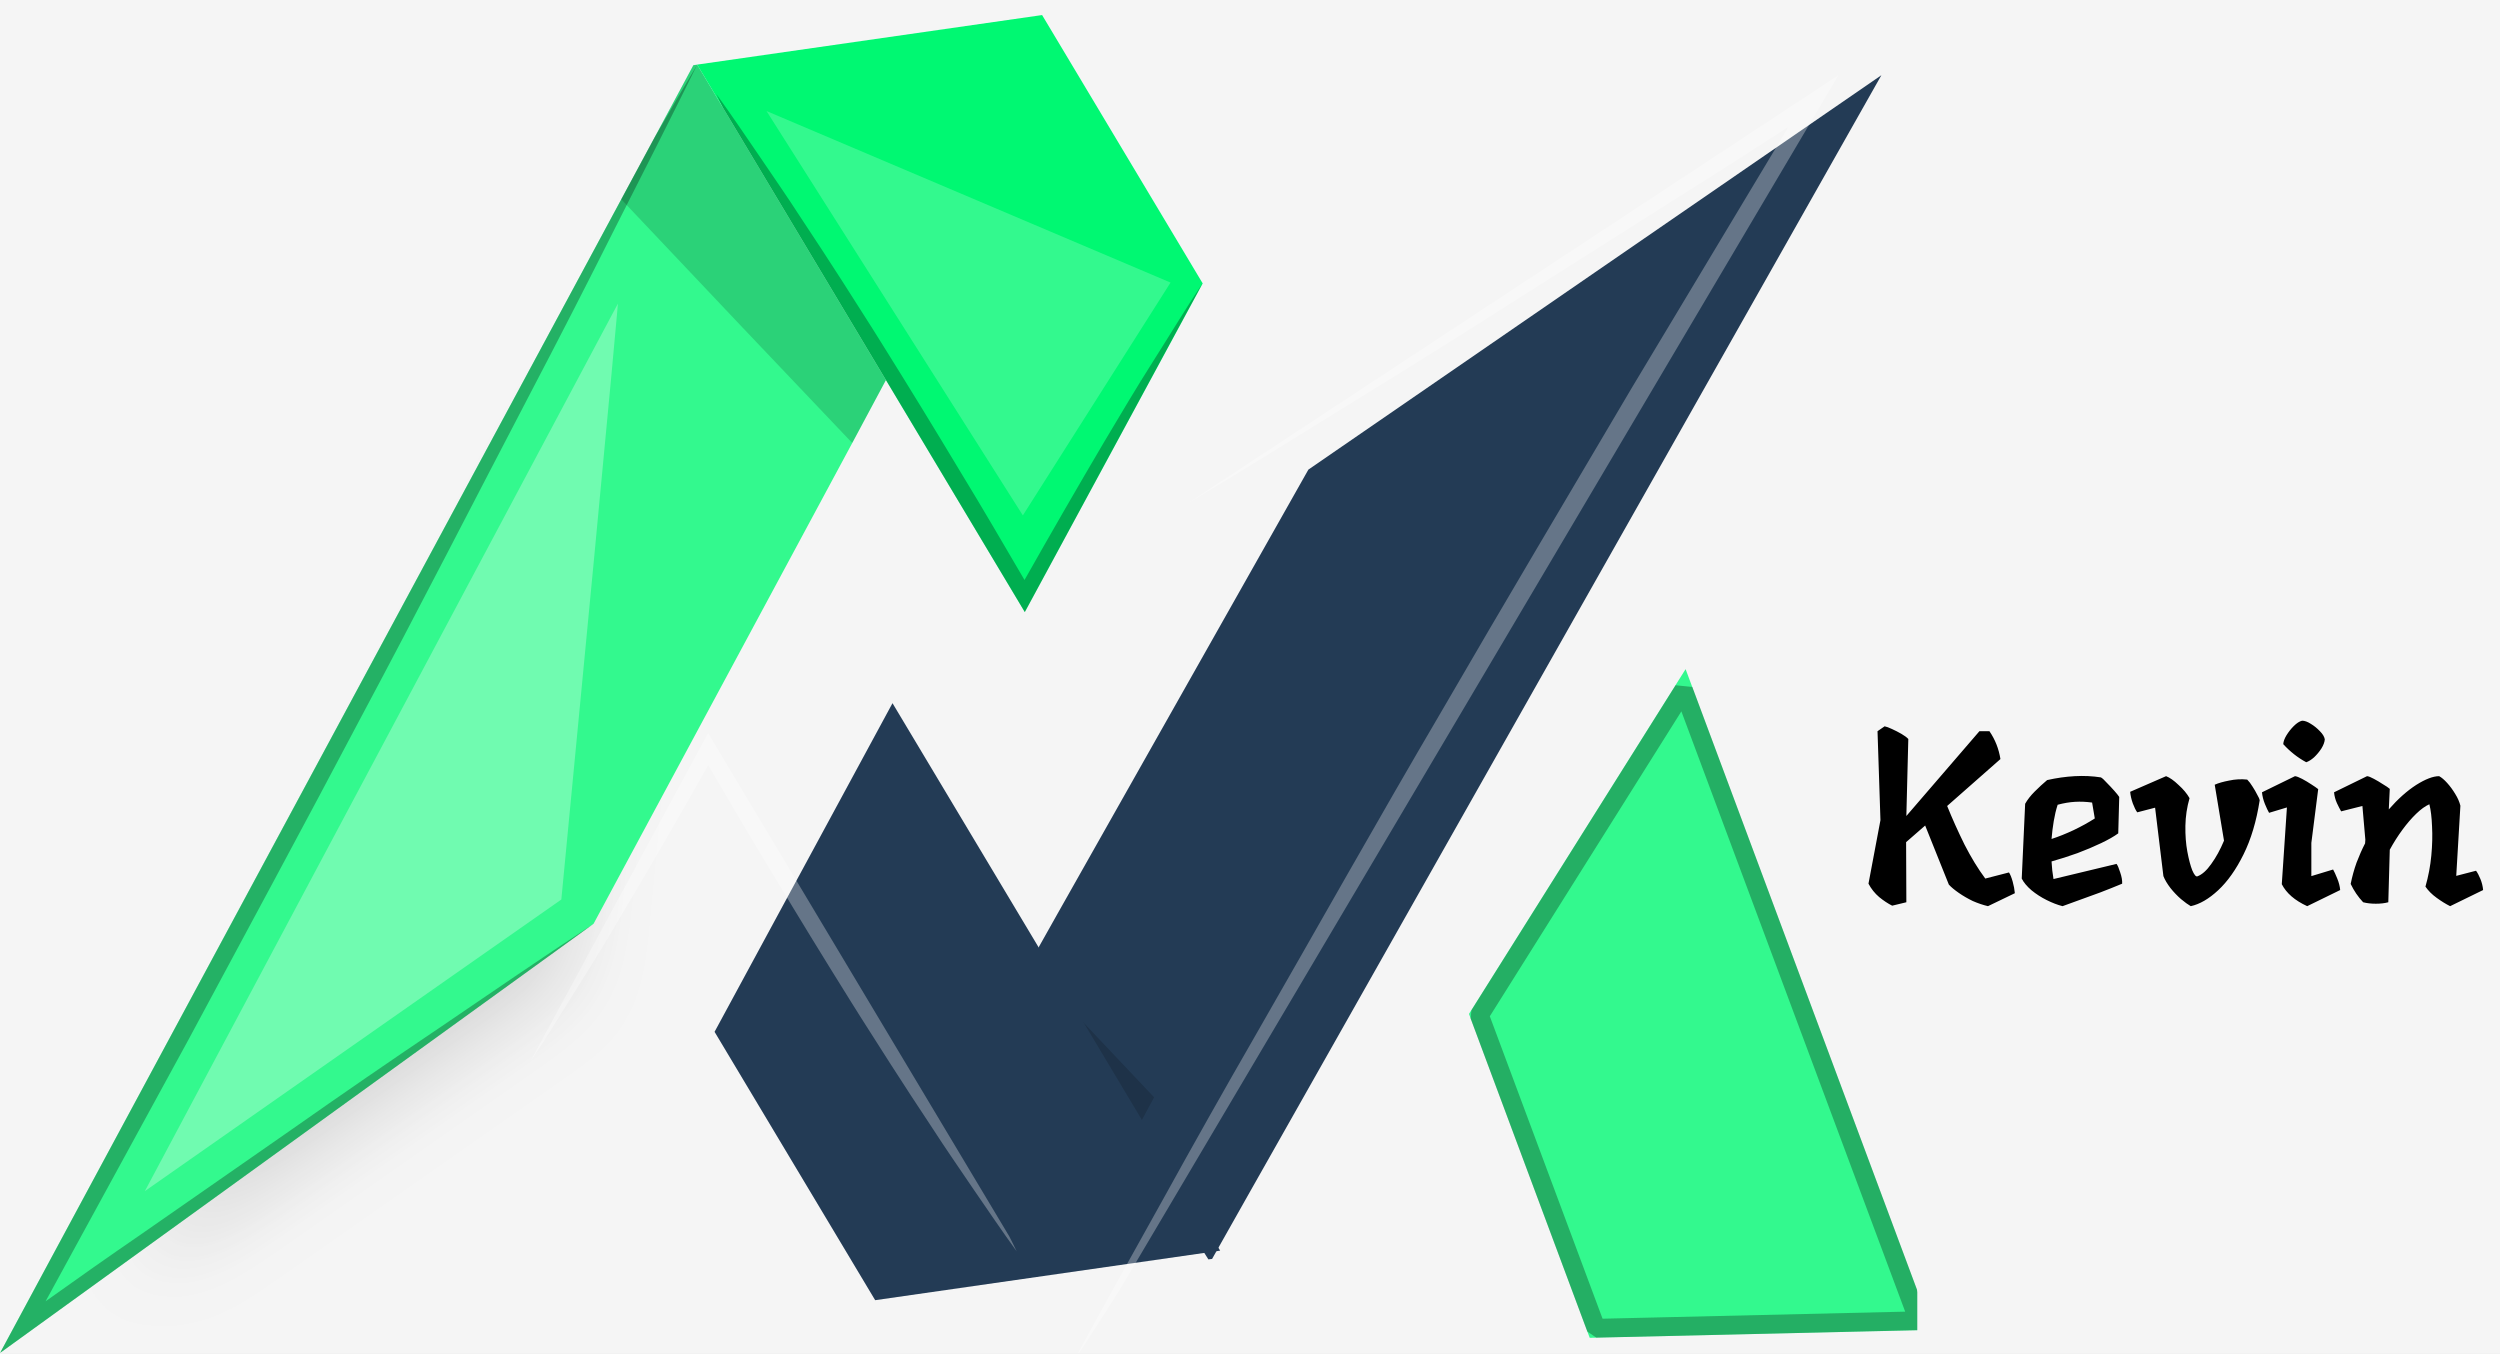
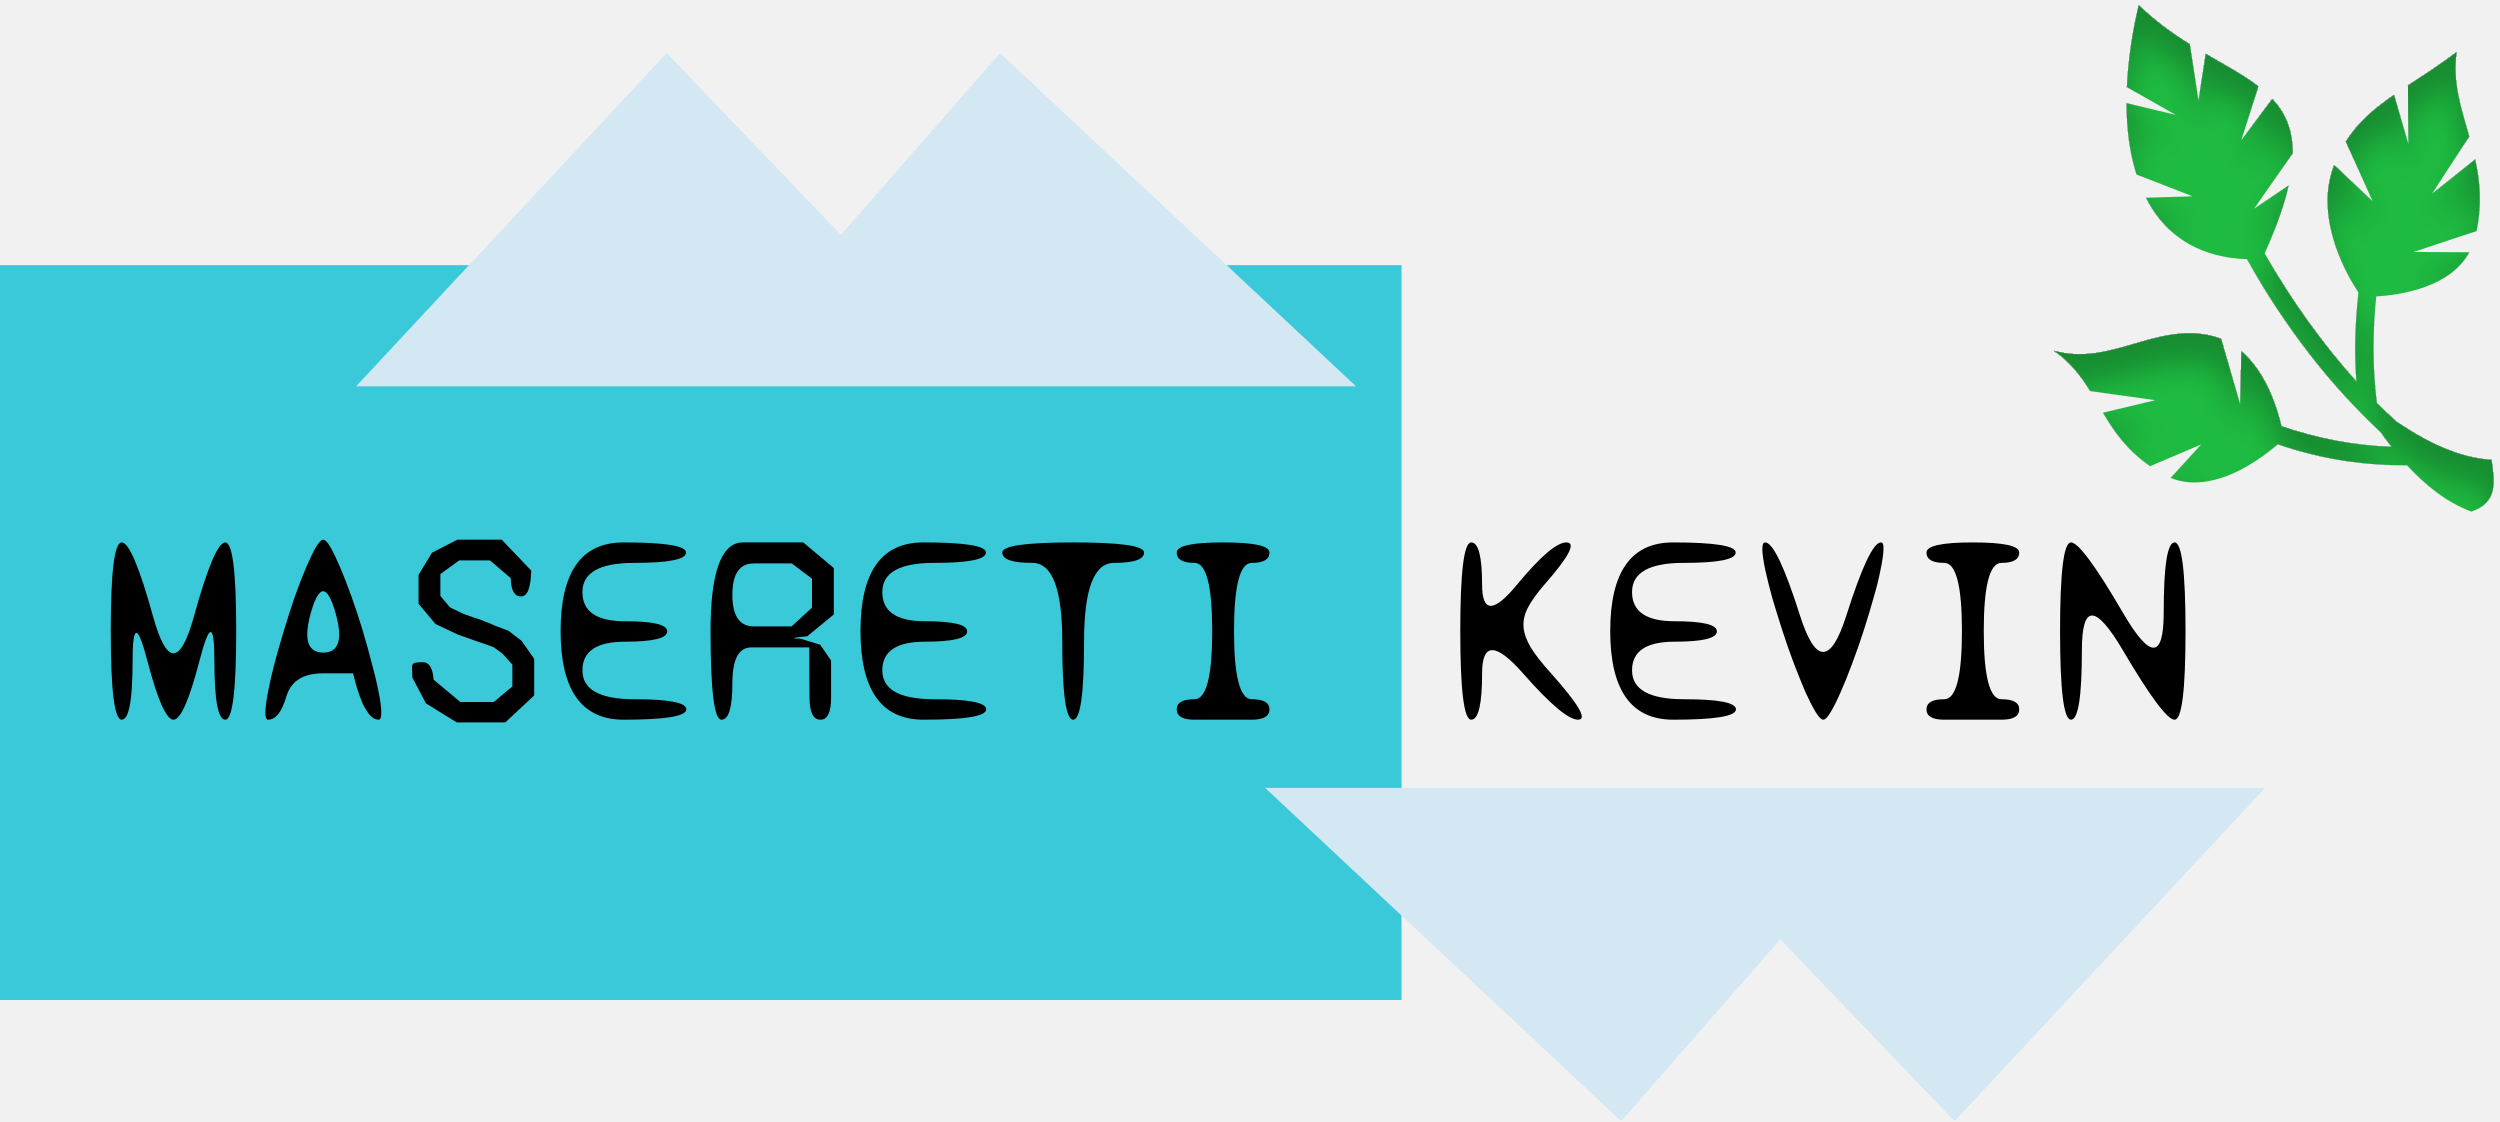
- <svg xmlns="http://www.w3.org/2000/svg" width="133" height="72" viewBox="0 0 133 72" fill="none">
-   <rect width="133" height="72" fill="#F5F5F5" />
-   <mask id="mask0_0_1" style="mask-type:luminance" maskUnits="userSpaceOnUse" x="0" y="-2" width="102" height="74">
-     <path d="M102 -2H0V71.972H102V-2Z" fill="white" />
-   </mask>
-   <g mask="url(#mask0_0_1)">
-     <path d="M100.091 4L68.188 60.416L66.485 63.426L64.483 66.975L64.286 67L54.595 51.573L56.326 48.494L69.606 24.983L100.091 4Z" fill="url(#paint0_linear_0_1)" />
-     <path d="M89.674 35.598L102.778 70.749L84.573 71.172L78.15 53.941L89.674 35.598Z" fill="url(#paint1_linear_0_1)" />
-     <path d="M78.703 54.009L89.564 36.721L102.069 70.263L84.912 70.663L78.703 54.009Z" stroke="black" stroke-opacity="0.3" stroke-linejoin="bevel" />
-     <g style="mix-blend-mode:multiply" opacity="0.16">
-       <path d="M61.397 58.376L57.559 65.511L57.355 65.538L47.316 48.756L49.108 45.406C52.229 48.676 57.484 54.221 61.397 58.376Z" fill="black" />
-     </g>
-     <path d="M47.481 37.409L64.911 66.534L46.559 69.17L38.015 54.893L47.481 37.409Z" fill="url(#paint2_linear_0_1)" />
-     <g style="mix-blend-mode:screen" opacity="0.3">
-       <path d="M97.806 4L61.487 65.376L59.548 68.651C58.728 69.951 57.886 71.251 57.048 72.538C58.63 69.618 60.248 66.714 61.87 63.811C63.474 60.903 65.105 58.009 66.763 55.13C70.073 49.369 73.328 43.565 76.697 37.83C80.03 32.082 83.427 26.372 86.802 20.649C89.58 16.017 92.361 11.384 95.146 6.749C93.285 7.959 91.427 9.149 89.541 10.328L80.768 15.883C77.848 17.75 74.914 19.586 71.968 21.392C69.024 23.221 66.08 25.05 63.105 26.832L97.806 4Z" fill="white" />
-     </g>
-     <g style="mix-blend-mode:screen" opacity="0.3">
-       <path d="M37.671 39L53.693 65.774C53.828 66.039 53.956 66.295 54.083 66.566C53.305 65.491 52.561 64.391 51.803 63.288C51.06 62.188 50.293 61.088 49.575 59.973C48.834 58.858 48.108 57.746 47.384 56.618C46.674 55.494 45.948 54.382 45.241 53.242C43.825 50.975 42.43 48.697 41.056 46.406C39.905 44.526 38.794 42.606 37.678 40.706C36.286 43.173 34.869 45.628 33.428 48.072C32.58 49.491 31.745 50.913 30.857 52.306C29.984 53.706 29.121 55.118 28.207 56.489L37.671 39Z" fill="white" />
-     </g>
-     <path d="M0.003 71.976L33.051 10.604L34.815 7.329L36.889 3.468L37.093 3.441L47.133 20.219L45.34 23.568L31.578 49.143L0.003 71.976Z" fill="url(#paint3_linear_0_1)" />
-     <g style="mix-blend-mode:multiply" opacity="0.16">
-       <path d="M33.048 10.6L36.886 3.464L37.089 3.437L47.13 20.215L45.337 23.565C42.218 20.29 36.96 14.75 33.048 10.6Z" fill="black" />
-     </g>
-     <path d="M54.519 32.562L37.089 3.437L55.44 0.801L63.984 15.078L54.519 32.562Z" fill="#00F872" />
-     <g style="mix-blend-mode:multiply" opacity="0.16">
-       <path d="M0.003 71.976L33.051 10.605L34.815 7.33C35.561 6.03 36.326 4.73 37.09 3.442C35.65 6.362 34.178 9.266 32.702 12.17C31.243 15.078 29.759 17.971 28.25 20.85C25.238 26.611 22.276 32.415 19.21 38.15C16.178 43.898 13.087 49.608 10.015 55.331C7.487 59.963 4.957 64.597 2.424 69.231C4.117 68.021 5.808 66.831 7.524 65.653L15.507 60.097C18.163 58.23 20.832 56.394 23.514 54.588C26.193 52.759 28.872 50.93 31.578 49.148L0.003 71.976Z" fill="black" />
-     </g>
-     <g style="mix-blend-mode:multiply" opacity="0.16">
-       <path d="M0.003 71.976L33.051 10.605L34.815 7.33C35.561 6.03 36.326 4.73 37.09 3.442C35.65 6.362 34.178 9.266 32.702 12.17C31.243 15.078 29.759 17.971 28.25 20.85C25.238 26.611 22.276 32.415 19.21 38.15C16.178 43.898 13.087 49.608 10.015 55.331C7.487 59.963 4.957 64.597 2.424 69.231C4.117 68.021 5.808 66.831 7.524 65.653L15.507 60.097C18.163 58.23 20.832 56.394 23.514 54.588C26.193 52.759 28.872 50.93 31.578 49.148L0.003 71.976Z" fill="black" />
-     </g>
-     <g style="mix-blend-mode:multiply" opacity="0.3">
-       <path d="M54.52 32.562L38.493 5.788C38.359 5.523 38.23 5.267 38.105 4.996C38.883 6.071 39.626 7.171 40.379 8.274C41.123 9.374 41.889 10.474 42.608 11.589C43.349 12.704 44.075 13.816 44.799 14.943C45.508 16.068 46.235 17.18 46.941 18.32C48.358 20.587 49.753 22.865 51.127 25.156C52.277 27.036 53.389 28.956 54.504 30.856C55.896 28.389 57.313 25.934 58.753 23.49C59.602 22.071 60.437 20.649 61.324 19.256C62.211 17.863 63.061 16.444 63.974 15.073L54.52 32.562Z" fill="black" />
-     </g>
-     <g style="mix-blend-mode:screen" opacity="0.3">
-       <g filter="url(#filter0_dd_0_1)">
-         <path d="M29.863 47.854L7.704 63.369L32.872 16.154C32.872 16.154 32.861 16.747 29.863 47.854Z" fill="white" />
-       </g>
-     </g>
-     <g style="mix-blend-mode:screen" opacity="0.2">
-       <path d="M62.272 15.033L54.416 27.419L40.778 5.907L62.272 15.033Z" fill="white" />
-     </g>
+ <svg xmlns="http://www.w3.org/2000/svg" width="330" height="148" viewBox="0 0 330 148" fill="none">
+   <rect width="330" height="148" fill="#F5F5F5" fill-opacity="0.05" />
+   <g id="Vector" filter="url(#filter0_i_0_1)">
+     <path d="M288.42 63.591C293.515 64.333 298.702 60.343 300.651 58.643C303.745 59.694 306.921 60.464 310.172 60.922C312.653 61.272 315.178 61.437 317.741 61.416C320.235 64.137 323.041 66.352 326.224 67.527C329.832 66.281 329.231 63.452 328.879 60.716C324.534 60.431 320.364 58.393 316.281 55.631C315.414 54.837 314.565 54.022 313.735 53.188C313.133 48.38 313.184 43.717 313.666 39.135C316.932 38.933 323.405 37.94 325.94 33.301L318.603 33.259L326.895 30.493C327.633 26.934 327.336 23.88 326.715 21.056L321.035 25.56L325.931 18.009C324.875 14.297 323.697 10.834 324.255 6.907C321.966 8.627 319.818 9.997 317.855 11.291L317.906 19.018L315.995 12.544C313.441 14.318 311.283 16.12 309.661 18.689L313.186 26.559L308.116 21.81C308.071 21.93 308.028 22.053 307.985 22.175C305.514 29.119 309.941 36.544 311.315 38.603C310.896 42.436 310.763 46.344 311.048 50.355C306.632 45.473 302.511 39.769 298.924 33.443C300.509 29.925 301.535 26.984 302.097 24.491L297.547 27.539L302.634 20.229C302.643 17.093 301.623 14.88 299.945 13.074L295.848 18.506L298.086 11.4C296.147 9.908 293.735 8.62 291.156 7.118C290.857 9.268 290.557 10.871 290.194 13.305L289.035 5.838C286.8 4.445 284.501 2.82 282.322 0.701C281.462 4.308 280.909 7.973 280.753 11.492L287.164 15.152L280.706 13.621C280.715 17.002 281.123 20.201 282.016 23.026L289.403 25.912L283.269 26.111C285.397 30.282 288.957 33.213 294.343 34.014C295.06 34.12 295.81 34.186 296.593 34.215C301.626 43.192 307.708 50.979 314.257 57.06C314.716 57.708 315.189 58.345 315.676 58.971C310.658 58.804 305.809 57.873 301.144 56.261C300.574 53.813 299.121 49.181 295.87 46.386L295.699 53.375L293.176 44.738C292.812 44.594 292.436 44.467 292.041 44.368C284.59 42.498 278.662 48.383 271.15 46.31C273.319 47.795 274.68 49.639 275.894 51.612L284.505 52.826L277.595 54.481C279.059 56.938 280.751 59.421 283.811 61.534L290.545 58.674L286.532 63.08C287.139 63.325 287.773 63.496 288.42 63.591L288.42 63.591Z" fill="#1EBB41" />
  </g>
-   <path d="M106.878 46.414C106.947 46.518 107.012 46.678 107.073 46.895C107.134 47.112 107.173 47.32 107.19 47.519L105.76 48.208C105.5 48.147 105.231 48.056 104.954 47.935C104.685 47.805 104.438 47.662 104.213 47.506C103.988 47.35 103.81 47.203 103.68 47.064L102.419 43.918L101.405 44.802L101.418 48L100.664 48.182C100.439 48.069 100.209 47.918 99.975 47.727C99.741 47.528 99.55 47.289 99.403 47.012L100.04 43.632L99.884 38.9L100.261 38.64C100.356 38.657 100.486 38.705 100.651 38.783C100.824 38.861 100.993 38.948 101.158 39.043C101.323 39.138 101.444 39.229 101.522 39.316L101.418 43.411L105.305 38.9H105.838C106.141 39.342 106.336 39.836 106.423 40.382L103.589 42.878C103.858 43.545 104.165 44.23 104.512 44.932C104.867 45.625 105.236 46.228 105.617 46.739L106.878 46.414ZM112.6 45.959C112.661 46.037 112.726 46.189 112.795 46.414C112.873 46.639 112.908 46.839 112.899 47.012C112.526 47.168 112.136 47.324 111.729 47.48C111.322 47.627 110.94 47.766 110.585 47.896C110.238 48.026 109.952 48.13 109.727 48.208C109.458 48.139 109.177 48.03 108.882 47.883C108.587 47.736 108.319 47.562 108.076 47.363C107.833 47.155 107.66 46.947 107.556 46.739L107.738 42.761C107.859 42.544 108.028 42.328 108.245 42.111C108.47 41.886 108.691 41.682 108.908 41.5C109.411 41.387 109.9 41.318 110.377 41.292C110.862 41.266 111.326 41.288 111.768 41.357C111.846 41.4 111.95 41.496 112.08 41.643C112.219 41.782 112.353 41.925 112.483 42.072C112.613 42.219 112.7 42.328 112.743 42.397L112.691 44.334C112.466 44.499 112.162 44.672 111.781 44.854C111.4 45.036 110.979 45.214 110.52 45.387C110.061 45.552 109.601 45.699 109.142 45.829C109.151 45.994 109.164 46.154 109.181 46.31C109.198 46.466 109.22 46.618 109.246 46.765L112.6 45.959ZM111.3 42.696C110.988 42.653 110.685 42.64 110.39 42.657C110.095 42.674 109.788 42.726 109.467 42.813C109.38 43.082 109.311 43.372 109.259 43.684C109.207 43.996 109.168 44.312 109.142 44.633C109.515 44.512 109.905 44.356 110.312 44.165C110.728 43.966 111.105 43.758 111.443 43.541L111.3 42.696ZM119.552 41.474C119.648 41.569 119.743 41.695 119.838 41.851C119.934 41.998 120.016 42.141 120.085 42.28C120.163 42.41 120.207 42.51 120.215 42.579C120.042 43.688 119.756 44.646 119.357 45.452C118.959 46.258 118.508 46.895 118.005 47.363C117.511 47.822 117.026 48.104 116.549 48.208C116.411 48.13 116.237 48.004 116.029 47.831C115.83 47.658 115.644 47.463 115.47 47.246C115.297 47.021 115.171 46.808 115.093 46.609L114.651 42.969L113.702 43.216C113.624 43.112 113.546 42.956 113.468 42.748C113.39 42.531 113.343 42.323 113.325 42.124L115.236 41.292C115.436 41.37 115.657 41.526 115.899 41.76C116.151 41.985 116.346 42.219 116.484 42.462C116.346 42.939 116.272 43.428 116.263 43.931C116.255 44.434 116.289 44.893 116.367 45.309C116.445 45.725 116.532 46.054 116.627 46.297C116.731 46.54 116.822 46.648 116.9 46.622C117.152 46.527 117.399 46.306 117.641 45.959C117.893 45.612 118.118 45.201 118.317 44.724L117.823 41.747C118.014 41.66 118.27 41.587 118.59 41.526C118.911 41.457 119.232 41.439 119.552 41.474ZM122.691 40.551C122.24 40.308 121.833 39.988 121.469 39.589C121.477 39.45 121.534 39.294 121.638 39.121C121.75 38.939 121.88 38.774 122.028 38.627C122.184 38.471 122.331 38.376 122.47 38.341C122.608 38.341 122.764 38.397 122.938 38.51C123.111 38.614 123.271 38.744 123.419 38.9C123.566 39.047 123.653 39.19 123.679 39.329C123.67 39.476 123.609 39.641 123.497 39.823C123.384 39.996 123.254 40.152 123.107 40.291C122.959 40.421 122.821 40.508 122.691 40.551ZM124.121 46.258C124.181 46.362 124.255 46.522 124.342 46.739C124.428 46.947 124.48 47.151 124.498 47.35L122.743 48.208C122.084 47.905 121.633 47.515 121.391 47.038L121.664 42.956L120.715 43.242C120.654 43.138 120.58 42.982 120.494 42.774C120.407 42.557 120.355 42.349 120.338 42.15L122.093 41.292C122.179 41.301 122.305 41.348 122.47 41.435C122.634 41.522 122.795 41.617 122.951 41.721C123.115 41.825 123.241 41.912 123.328 41.981L122.964 44.841V46.609L124.121 46.258ZM131.725 46.323C131.803 46.427 131.881 46.574 131.959 46.765C132.037 46.956 132.084 47.151 132.102 47.35L130.347 48.208C130.121 48.095 129.883 47.948 129.632 47.766C129.38 47.584 129.181 47.385 129.034 47.168C129.19 46.622 129.294 46.072 129.346 45.517C129.398 44.962 129.411 44.447 129.385 43.97C129.367 43.485 129.32 43.09 129.242 42.787C129.025 42.882 128.791 43.051 128.54 43.294C128.297 43.528 128.054 43.81 127.812 44.139C127.569 44.468 127.344 44.824 127.136 45.205L127.058 48C126.867 48.052 126.646 48.078 126.395 48.078C126.143 48.078 125.918 48.052 125.719 48C125.45 47.714 125.229 47.389 125.056 47.025C125.134 46.635 125.238 46.258 125.368 45.894C125.506 45.53 125.658 45.188 125.823 44.867L125.836 44.672L125.68 42.878L124.549 43.164C124.488 43.06 124.414 42.917 124.328 42.735C124.241 42.544 124.189 42.349 124.172 42.15L125.927 41.292C126.013 41.301 126.135 41.348 126.291 41.435C126.455 41.522 126.616 41.617 126.772 41.721C126.936 41.816 127.058 41.899 127.136 41.968L127.084 43.06C127.569 42.505 128.054 42.072 128.54 41.76C129.034 41.448 129.441 41.292 129.762 41.292C129.892 41.361 130.035 41.483 130.191 41.656C130.347 41.829 130.49 42.024 130.62 42.241C130.75 42.449 130.841 42.657 130.893 42.865L130.672 46.596L131.725 46.323Z" fill="black" />
+   <rect id="To fill blue" y="35" width="185" height="97" fill="#3AC9D9" />
+   <path id="MOUNTAINS" d="M88 7L47 51H179L132 7L111 31L88 7Z" fill="#D4E8F3" />
+   <path id="MOUNTAINS2" d="M258 148L299 104H167L214 148L235 124L258 148Z" fill="#D4E8F3" />
+   <path id="MASERETI KEVIN" d="M29.74 71.6C30.7 71.6 31.18 75.5 31.18 83.3C31.18 91.1 30.7 95 29.74 95C28.78 95 28.3 92.42 28.3 87.26C28.3 82.148 27.64 82.148 26.32 87.26C24.976 92.42 23.836 95 22.9 95C21.964 95 20.824 92.444 19.48 87.332C18.16 82.268 17.5 82.268 17.5 87.332C17.5 92.444 17.02 95 16.06 95C15.1 95 14.62 91.1 14.62 83.3C14.62 75.5 15.1 71.6 16.06 71.6C17.02 71.6 18.4 74.852 20.2 81.356C22 87.86 23.8 87.86 25.6 81.356C27.4 74.852 28.78 71.6 29.74 71.6ZM49.965 95C49.557 95 49.173 94.796 48.813 94.388C48.477 93.98 48.165 93.476 47.877 92.876C47.613 92.252 47.385 91.64 47.193 91.04C47.001 90.416 46.857 89.9 46.761 89.492C46.665 89.084 46.617 88.88 46.617 88.88H42.657C40.017 88.88 38.397 89.9 37.797 91.94C37.197 93.98 36.393 95 35.385 95C35.145 95 35.025 94.664 35.025 93.992C35.049 93.32 35.169 92.42 35.385 91.292C35.601 90.164 35.889 88.904 36.249 87.512C36.633 86.096 37.053 84.632 37.509 83.12C37.965 81.608 38.433 80.156 38.913 78.764C39.417 77.348 39.909 76.076 40.389 74.948C40.869 73.82 41.301 72.92 41.685 72.248C42.093 71.576 42.417 71.24 42.657 71.24C42.921 71.24 43.245 71.576 43.629 72.248C44.013 72.92 44.445 73.82 44.925 74.948C45.405 76.076 45.897 77.348 46.401 78.764C46.905 80.156 47.385 81.608 47.841 83.12C48.297 84.632 48.705 86.096 49.065 87.512C49.449 88.904 49.749 90.164 49.965 91.292C50.205 92.42 50.325 93.32 50.325 93.992C50.349 94.664 50.229 95 49.965 95ZM42.657 86.144C44.769 86.144 45.297 84.344 44.241 80.744C43.185 77.144 42.129 77.144 41.073 80.744C40.041 84.344 40.569 86.144 42.657 86.144ZM55.79 87.404C56.654 87.404 57.134 88.172 57.23 89.708L60.758 92.66H65.186L67.634 90.608V87.728L66.302 86.252L65.15 85.424C64.55 85.184 63.83 84.932 62.99 84.668C62.15 84.38 61.274 84.068 60.362 83.732L57.482 82.364L55.25 79.7V75.884L57.014 72.968L60.362 71.24H66.23L70.118 75.308C70.07 77.588 69.626 78.728 68.786 78.728C67.898 78.728 67.442 77.924 67.418 76.316L64.682 73.976H60.614L58.13 75.776V78.656L59.39 80.168L61.19 81.032C61.718 81.224 62.186 81.392 62.594 81.536C63.026 81.68 63.326 81.776 63.494 81.824C63.854 81.992 64.19 82.124 64.502 82.22C64.67 82.292 64.97 82.424 65.402 82.616C65.834 82.784 66.41 83 67.13 83.264L68.858 84.596L70.514 86.972V91.796L66.698 95.36H60.29L56.222 92.84L54.422 89.42C54.422 88.796 54.41 88.352 54.386 88.088C54.386 87.8 54.47 87.62 54.638 87.548C54.83 87.452 55.214 87.404 55.79 87.404ZM83.755 92.3C88.315 92.3 90.595 92.744 90.595 93.632C90.595 94.544 87.835 95 82.315 95C76.771 95 73.999 91.1 73.999 83.3C73.999 75.5 76.759 71.6 82.279 71.6C87.799 71.6 90.559 72.044 90.559 72.932C90.559 73.844 88.279 74.3 83.719 74.3C79.159 74.3 76.879 75.584 76.879 78.152C76.879 80.72 78.751 82.004 82.495 82.004C86.215 82.004 88.075 82.448 88.075 83.336C88.075 84.248 86.215 84.704 82.495 84.704C78.751 84.704 76.879 85.964 76.879 88.484C76.879 91.028 79.171 92.3 83.755 92.3ZM105.672 84.308L108.264 85.1L109.704 87.188V92.084C109.704 94.028 109.236 95 108.3 95C107.34 95 106.86 94.028 106.86 92.084C106.836 91.1 106.824 90.068 106.824 88.988C106.824 87.884 106.824 86.708 106.824 85.46H99.156C97.5 85.46 96.672 87.044 96.672 90.212C96.672 93.404 96.192 95 95.232 95C94.272 95 93.792 91.1 93.792 83.3C93.792 75.5 95.22 71.6 98.076 71.6H106.032L110.064 74.984V81.104L106.572 83.984C104.58 84.176 104.28 84.284 105.672 84.308ZM99.516 82.688H104.484L107.184 80.204V76.388L104.52 74.372H99.516C97.62 74.372 96.672 75.752 96.672 78.512C96.672 81.296 97.62 82.688 99.516 82.688ZM123.341 92.3C127.901 92.3 130.181 92.744 130.181 93.632C130.181 94.544 127.421 95 121.901 95C116.357 95 113.585 91.1 113.585 83.3C113.585 75.5 116.345 71.6 121.865 71.6C127.385 71.6 130.145 72.044 130.145 72.932C130.145 73.844 127.865 74.3 123.305 74.3C118.745 74.3 116.465 75.584 116.465 78.152C116.465 80.72 118.337 82.004 122.081 82.004C125.801 82.004 127.661 82.448 127.661 83.336C127.661 84.248 125.801 84.704 122.081 84.704C118.337 84.704 116.465 85.964 116.465 88.484C116.465 91.028 118.757 92.3 123.341 92.3ZM151.018 72.932C151.018 73.844 149.698 74.3 147.058 74.3C144.418 74.3 143.098 77.744 143.098 84.632C143.098 91.544 142.618 95 141.658 95C140.698 95 140.218 91.544 140.218 84.632C140.218 77.744 138.898 74.3 136.258 74.3C133.618 74.3 132.298 73.844 132.298 72.932C132.298 72.044 135.418 71.6 141.658 71.6C147.898 71.6 151.018 72.044 151.018 72.932ZM165.231 74.3C163.671 74.3 162.891 77.3 162.891 83.3C162.891 89.3 163.671 92.3 165.231 92.3C166.791 92.3 167.571 92.744 167.571 93.632C167.571 94.544 166.791 95 165.231 95H157.671C156.111 95 155.331 94.544 155.331 93.632C155.331 92.744 156.111 92.3 157.671 92.3C159.231 92.3 160.011 89.3 160.011 83.3C160.011 77.3 159.231 74.3 157.671 74.3C156.111 74.3 155.331 73.844 155.331 72.932C155.331 72.044 157.371 71.6 161.451 71.6C165.531 71.6 167.571 72.044 167.571 72.932C167.571 73.844 166.791 74.3 165.231 74.3ZM208.309 95C207.037 95 204.613 92.96 201.037 88.88C197.437 84.8 195.637 84.8 195.637 88.88C195.637 92.96 195.157 95 194.197 95C193.237 95 192.757 91.1 192.757 83.3C192.757 75.5 193.237 71.6 194.197 71.6C195.157 71.6 195.637 73.46 195.637 77.18C195.637 80.9 197.173 80.9 200.245 77.18C203.317 73.46 205.489 71.6 206.761 71.6C208.081 71.6 207.133 73.436 203.917 77.108C202.909 78.26 202.165 79.292 201.685 80.204C201.229 81.092 201.037 81.956 201.109 82.796C201.181 83.636 201.505 84.536 202.081 85.496C202.681 86.456 203.545 87.56 204.673 88.808C208.369 92.936 209.581 95 208.309 95ZM222.306 92.3C226.866 92.3 229.146 92.744 229.146 93.632C229.146 94.544 226.386 95 220.866 95C215.322 95 212.55 91.1 212.55 83.3C212.55 75.5 215.31 71.6 220.83 71.6C226.35 71.6 229.11 72.044 229.11 72.932C229.11 73.844 226.83 74.3 222.27 74.3C217.71 74.3 215.43 75.584 215.43 78.152C215.43 80.72 217.302 82.004 221.046 82.004C224.766 82.004 226.626 82.448 226.626 83.336C226.626 84.248 224.766 84.704 221.046 84.704C217.302 84.704 215.43 85.964 215.43 88.484C215.43 91.028 217.722 92.3 222.306 92.3ZM248.291 71.6C248.555 71.6 248.663 71.936 248.615 72.608C248.591 73.256 248.459 74.144 248.219 75.272C248.003 76.376 247.691 77.624 247.283 79.016C246.899 80.384 246.467 81.812 245.987 83.3C245.507 84.788 245.003 86.228 244.475 87.62C243.971 88.988 243.467 90.236 242.963 91.364C242.483 92.468 242.039 93.356 241.631 94.028C241.247 94.676 240.923 95 240.659 95C240.419 95 240.095 94.676 239.687 94.028C239.279 93.356 238.823 92.468 238.319 91.364C237.839 90.236 237.335 88.988 236.807 87.62C236.279 86.228 235.775 84.788 235.295 83.3C234.815 81.812 234.371 80.384 233.963 79.016C233.579 77.624 233.267 76.376 233.027 75.272C232.787 74.144 232.655 73.256 232.631 72.608C232.607 71.936 232.727 71.6 232.991 71.6C234.023 71.6 235.559 74.816 237.599 81.248C239.639 87.656 241.679 87.656 243.719 81.248C245.759 74.816 247.283 71.6 248.291 71.6ZM264.196 74.3C262.636 74.3 261.856 77.3 261.856 83.3C261.856 89.3 262.636 92.3 264.196 92.3C265.756 92.3 266.536 92.744 266.536 93.632C266.536 94.544 265.756 95 264.196 95H256.636C255.076 95 254.296 94.544 254.296 93.632C254.296 92.744 255.076 92.3 256.636 92.3C258.196 92.3 258.976 89.3 258.976 83.3C258.976 77.3 258.196 74.3 256.636 74.3C255.076 74.3 254.296 73.844 254.296 72.932C254.296 72.044 256.336 71.6 260.416 71.6C264.496 71.6 266.536 72.044 266.536 72.932C266.536 73.844 265.756 74.3 264.196 74.3ZM287.049 71.6C288.009 71.6 288.489 75.5 288.489 83.3C288.489 91.1 288.009 95 287.049 95C286.089 95 283.809 91.94 280.209 85.82C276.609 79.724 274.809 79.724 274.809 85.82C274.809 91.94 274.329 95 273.369 95C272.409 95 271.929 91.1 271.929 83.3C271.929 75.5 272.409 71.6 273.369 71.6C274.329 71.6 276.609 74.684 280.209 80.852C283.809 87.044 285.609 87.044 285.609 80.852C285.609 74.684 286.089 71.6 287.049 71.6Z" fill="black" />
  <defs>
-     <filter id="filter0_dd_0_1" x="3.704" y="16.154" width="33.168" height="55.215" filterUnits="userSpaceOnUse" color-interpolation-filters="sRGB">
+     <filter id="filter0_i_0_1" x="271.15" y="0.701" width="57.999" height="70.826" filterUnits="userSpaceOnUse" color-interpolation-filters="sRGB">
      <feFlood flood-opacity="0" result="BackgroundImageFix" />
+       <feBlend mode="normal" in="SourceGraphic" in2="BackgroundImageFix" result="shape" />
      <feColorMatrix in="SourceAlpha" type="matrix" values="0 0 0 0 0 0 0 0 0 0 0 0 0 0 0 0 0 0 127 0" result="hardAlpha" />
      <feOffset dy="4" />
      <feGaussianBlur stdDeviation="2" />
-       <feComposite in2="hardAlpha" operator="out" />
+       <feComposite in2="hardAlpha" operator="arithmetic" k2="-1" k3="1" />
      <feColorMatrix type="matrix" values="0 0 0 0 0 0 0 0 0 0 0 0 0 0 0 0 0 0 0.25 0" />
-       <feBlend mode="normal" in2="BackgroundImageFix" result="effect1_dropShadow_0_1" />
-       <feColorMatrix in="SourceAlpha" type="matrix" values="0 0 0 0 0 0 0 0 0 0 0 0 0 0 0 0 0 0 127 0" result="hardAlpha" />
-       <feOffset dy="4" />
-       <feGaussianBlur stdDeviation="2" />
-       <feComposite in2="hardAlpha" operator="out" />
-       <feColorMatrix type="matrix" values="0 0 0 0 0 0 0 0 0 0 0 0 0 0 0 0 0 0 0.25 0" />
-       <feBlend mode="normal" in2="effect1_dropShadow_0_1" result="effect2_dropShadow_0_1" />
-       <feBlend mode="normal" in="SourceGraphic" in2="effect2_dropShadow_0_1" result="shape" />
+       <feBlend mode="normal" in2="shape" result="effect1_innerShadow_0_1" />
    </filter>
-     <linearGradient id="paint0_linear_0_1" x1="153.048" y1="334.498" x2="216.059" y2="334.498" gradientUnits="userSpaceOnUse">
-       <stop stop-color="#233B55" />
-       <stop offset="1" stop-color="#131D32" />
-     </linearGradient>
-     <linearGradient id="paint1_linear_0_1" x1="147.845" y1="390.537" x2="142.83" y2="425.797" gradientUnits="userSpaceOnUse">
-       <stop stop-color="#33F98E" />
-       <stop offset="1" stop-color="#131D32" />
-     </linearGradient>
-     <linearGradient id="paint2_linear_0_1" x1="148.531" y1="340.727" x2="148.531" y2="372.202" gradientUnits="userSpaceOnUse">
-       <stop stop-color="#233B55" />
-       <stop offset="1" stop-color="#131D32" />
-     </linearGradient>
-     <linearGradient id="paint3_linear_0_1" x1="-1199.55" y1="300.129" x2="-1134.28" y2="300.129" gradientUnits="userSpaceOnUse">
-       <stop stop-color="#233B55" />
-       <stop offset="0.033" stop-color="#938382" />
-       <stop offset="0.158" stop-color="#736560" />
-       <stop offset="0.288" stop-color="#6A594D" />
-       <stop offset="0.419" stop-color="#AD967B" />
-       <stop offset="0.554" stop-color="#6A542C" />
-       <stop offset="0.693" stop-color="#8B6D1F" />
-       <stop offset="0.693" stop-color="#41371D" />
-       <stop offset="0.838" stop-color="#5E4B0E" />
-       <stop offset="1" stop-color="#33F98E" />
-     </linearGradient>
  </defs>
</svg>
